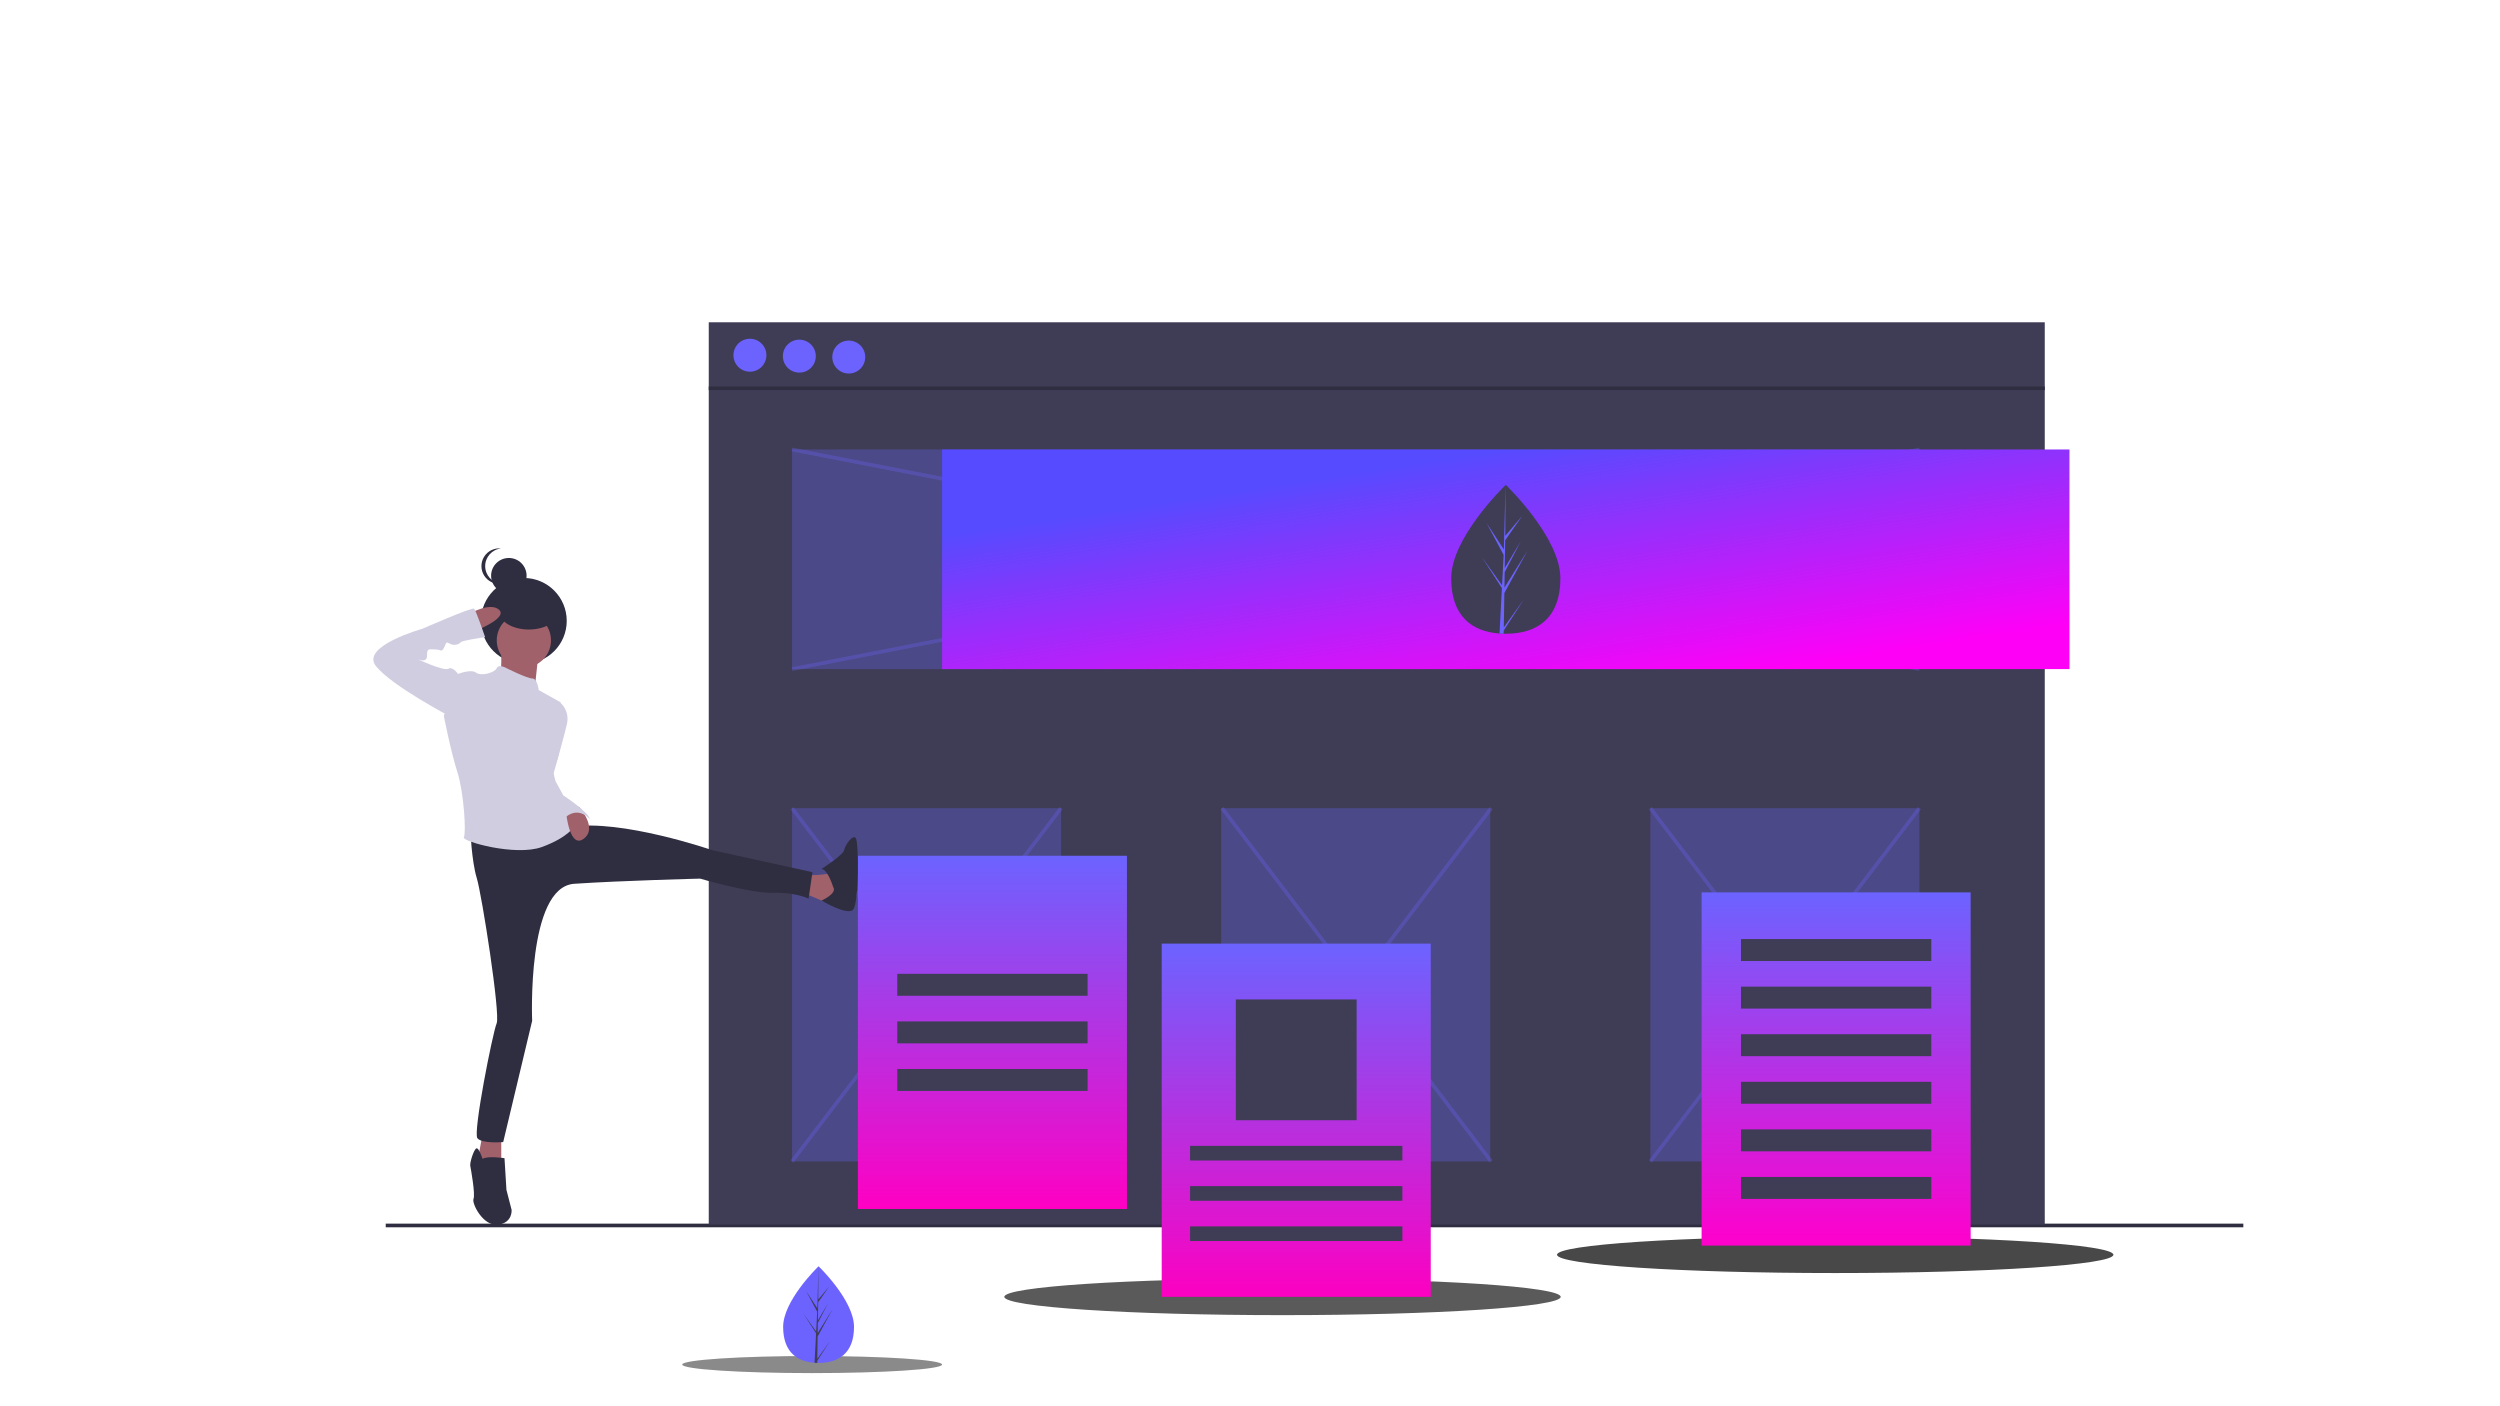
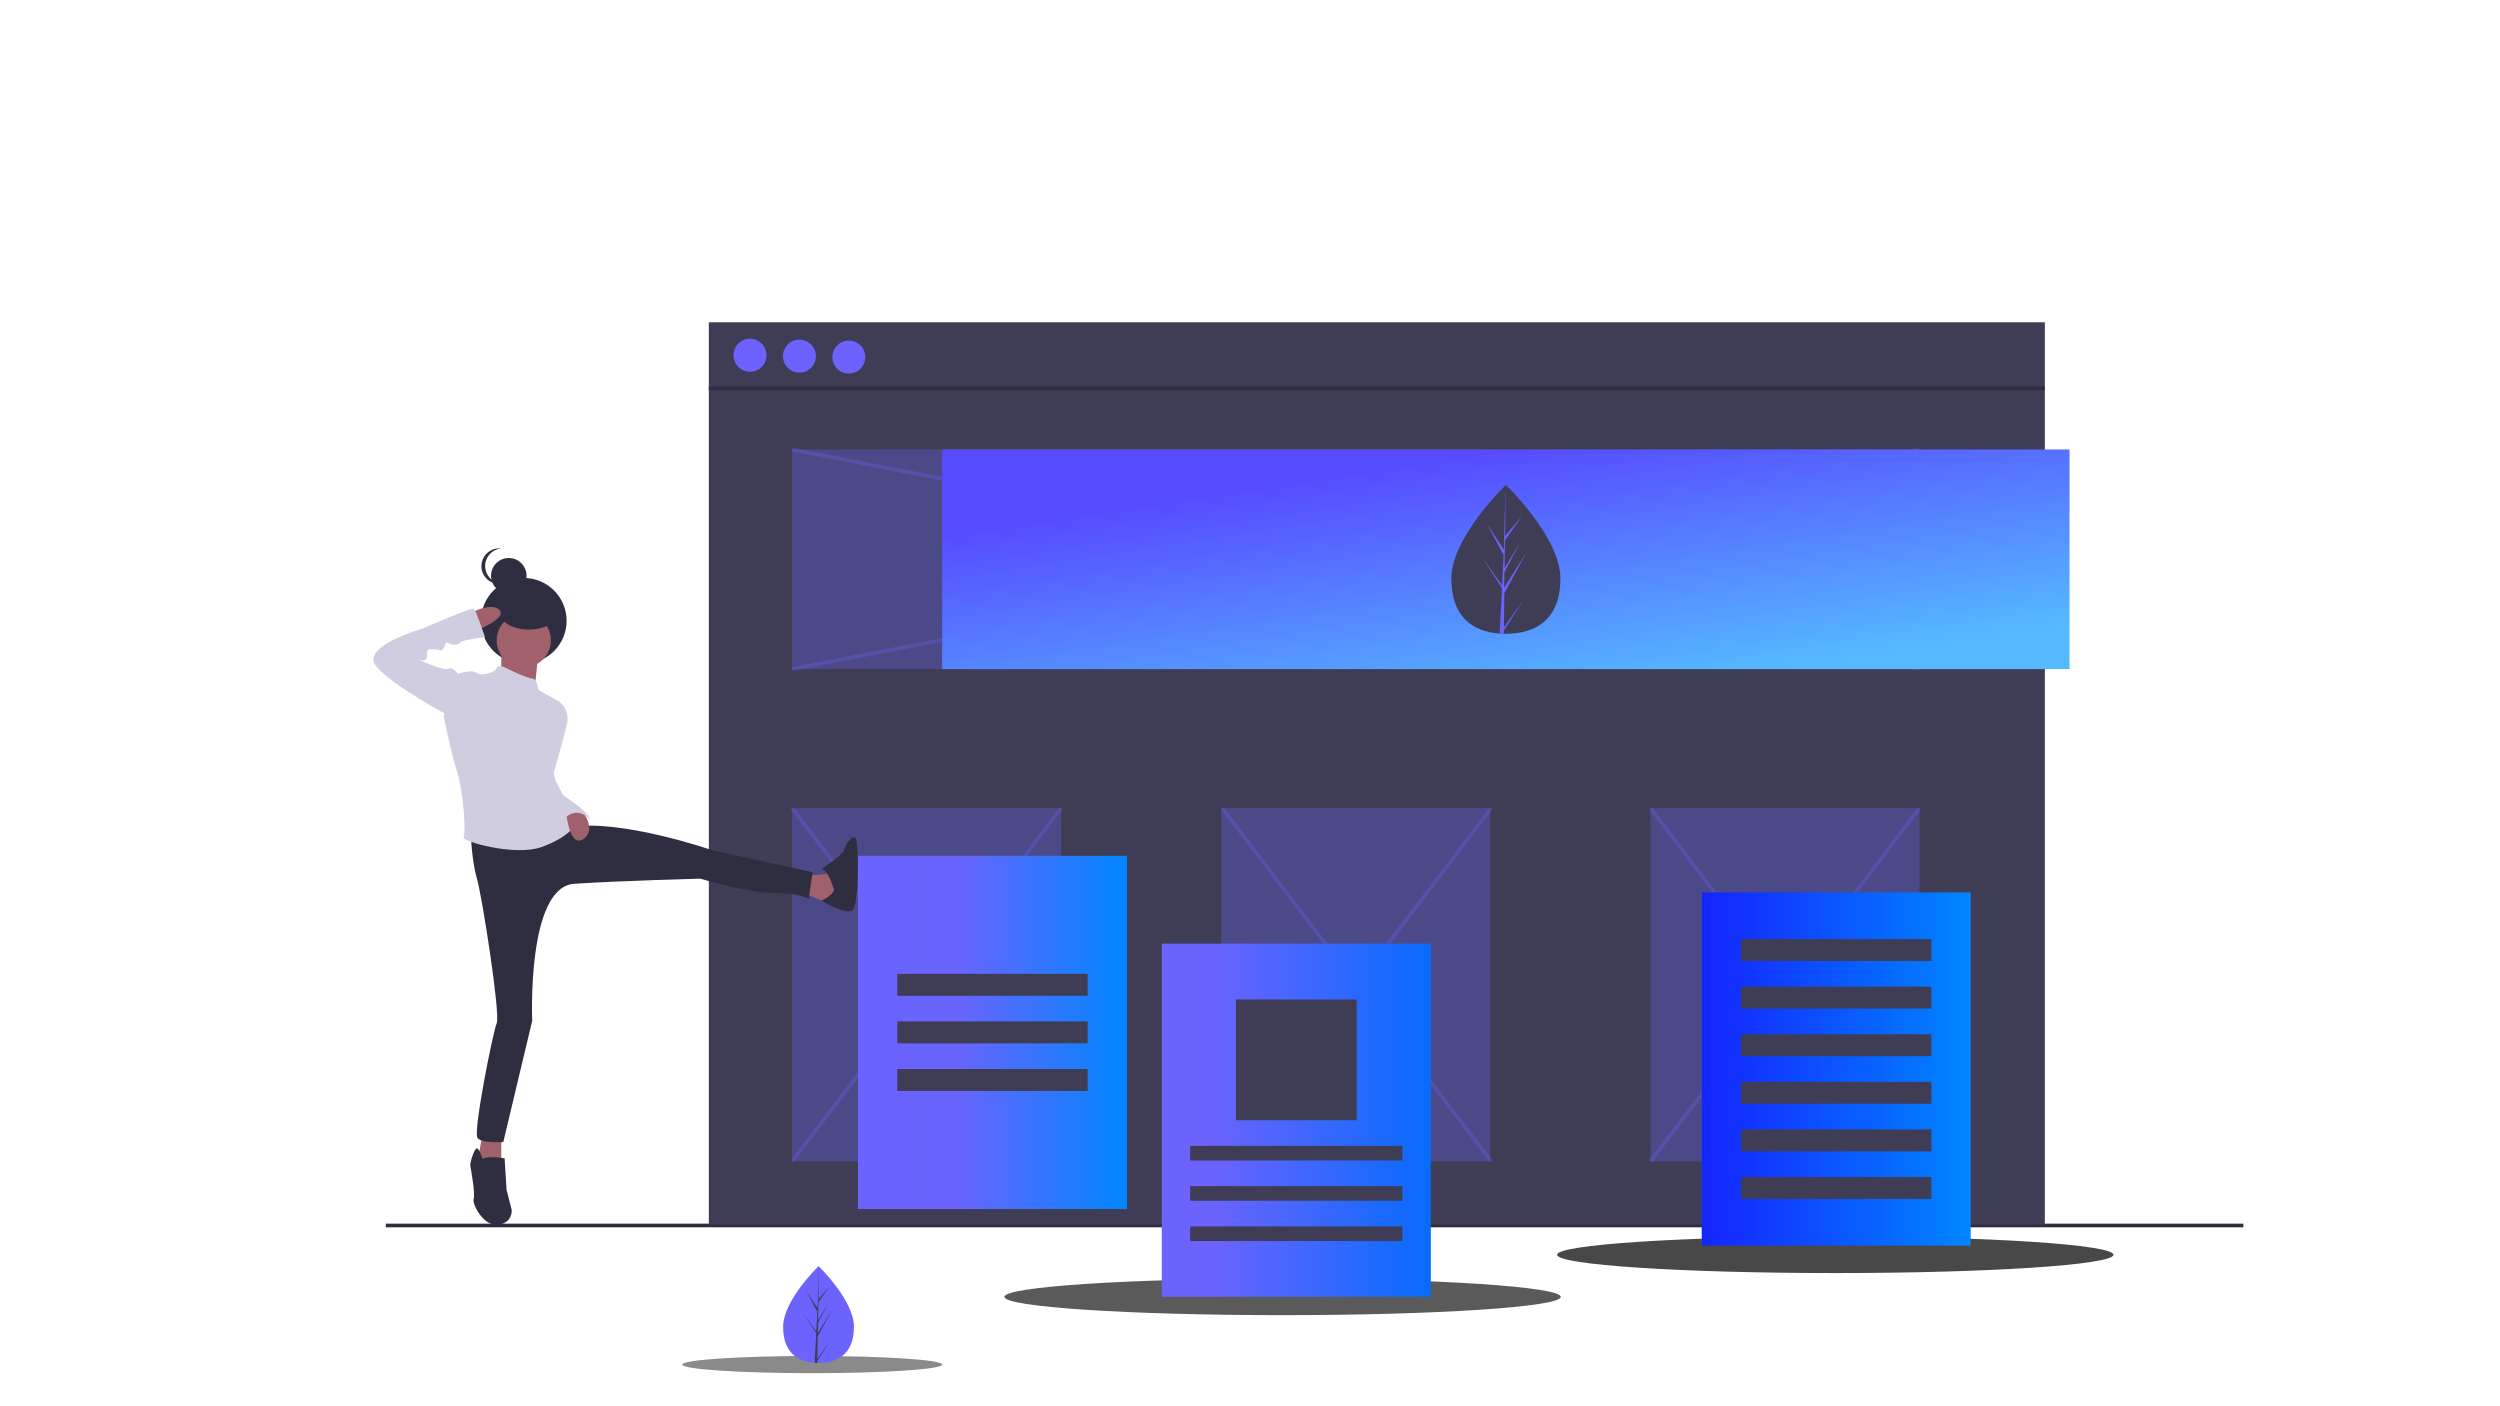
- <svg xmlns="http://www.w3.org/2000/svg" width="1366" height="768" viewBox="0 0 1366 768">
-   <defs>
-     <linearGradient id="linear-gradient" x1="0.5" x2="1.078" y2="0.735" gradientUnits="objectBoundingBox">
-       <stop offset="0" stop-color="#564bff" />
-       <stop offset="1" stop-color="#ff00f7" />
-     </linearGradient>
-     <linearGradient id="linear-gradient-2" x1="0.5" x2="0.5" y2="1" gradientUnits="objectBoundingBox">
-       <stop offset="0" stop-color="#6c63ff" />
-       <stop offset="1" stop-color="#f0c" />
-     </linearGradient>
-     <linearGradient id="linear-gradient-3" x1="0.5" x2="0.5" y2="1" gradientUnits="objectBoundingBox">
-       <stop offset="0" stop-color="#6c63ff" />
-       <stop offset="1" stop-color="#ff00c3" />
-     </linearGradient>
-     <linearGradient id="linear-gradient-4" x1="0.5" x2="0.5" y2="1" gradientUnits="objectBoundingBox">
-       <stop offset="0" stop-color="#6c63ff" />
-       <stop offset="1" stop-color="#fd00c1" />
-     </linearGradient>
-     <clipPath id="clip-landing">
-       <rect width="1366" height="768" />
+ <svg xmlns="http://www.w3.org/2000/svg" xmlns:xlink="http://www.w3.org/1999/xlink" version="1.1" id="Layer_1" x="0px" y="0px" viewBox="0 0 1366 768" style="enable-background:new 0 0 1366 768;" xml:space="preserve">
+   <style type="text/css">
+ 	.st0{clip-path:url(#SVGID_2_);}
+ 	.st1{fill:#5A5A5A;}
+ 	.st2{fill:#8A8A8A;}
+ 	.st3{fill:#484848;}
+ 	.st4{fill:none;stroke:#2F2E41;stroke-width:2;stroke-miterlimit:10;}
+ 	.st5{fill:#3F3D56;}
+ 	.st6{fill:#6C63FF;}
+ 	.st7{opacity:0.3;fill:#6C63FF;enable-background:new    ;}
+ 	.st8{opacity:0.3;fill:none;stroke:#6C63FF;stroke-width:2;stroke-miterlimit:10;enable-background:new    ;}
+ 	.st9{fill:url(#Rectangle_6_1_);}
+ 	.st10{fill:url(#Rectangle_7_1_);}
+ 	.st11{fill:url(#Rectangle_14_1_);}
+ 	.st12{fill:#2F2E41;}
+ 	.st13{fill:#A0616A;}
+ 	.st14{fill:#D0CDE1;}
+ 	.st15{fill:url(#Rectangle_18_1_);}
+ </style>
+   <g>
+     <defs>
+       <rect id="SVGID_1_" width="1366" height="768" />
+     </defs>
+     <clipPath id="SVGID_2_">
+       <use xlink:href="#SVGID_1_" style="overflow:visible;" />
    </clipPath>
-   </defs>
-   <g id="landing" clip-path="url(#clip-landing)">
-     <g id="Group_1" data-name="Group 1" transform="translate(204)">
-       <ellipse id="Ellipse_2" data-name="Ellipse 2" cx="152" cy="10" rx="152" ry="10" transform="translate(344.759 698.593)" fill="#5a5a5a" />
-       <ellipse id="Ellipse_3" data-name="Ellipse 3" cx="71" cy="4.671" rx="71" ry="4.671" transform="translate(168.759 740.922)" fill="#8a8a8a" />
-       <ellipse id="Ellipse_4" data-name="Ellipse 4" cx="152" cy="10" rx="152" ry="10" transform="translate(646.759 675.593)" fill="#484848" />
-       <line id="Line_1" data-name="Line 1" x2="1015.001" transform="translate(6.759 669.593)" fill="none" stroke="#2f2e41" stroke-miterlimit="10" stroke-width="2" />
-       <rect id="Rectangle_1" data-name="Rectangle 1" width="730" height="493" transform="translate(183.259 176.093)" fill="#3f3d56" />
-       <line id="Line_2" data-name="Line 2" x2="730" transform="translate(183.259 212.152)" fill="none" stroke="#2f2e41" stroke-miterlimit="10" stroke-width="2" />
-       <circle id="Ellipse_5" data-name="Ellipse 5" cx="9" cy="9" r="9" transform="translate(196.759 185.093)" fill="#6c63ff" />
-       <circle id="Ellipse_6" data-name="Ellipse 6" cx="9" cy="9" r="9" transform="translate(223.759 185.593)" fill="#6c63ff" />
-       <circle id="Ellipse_7" data-name="Ellipse 7" cx="9" cy="9" r="9" transform="translate(250.759 186.093)" fill="#6c63ff" />
-       <rect id="Rectangle_2" data-name="Rectangle 2" width="616" height="120" transform="translate(228.759 245.593)" fill="#6c63ff" opacity="0.3" />
-       <line id="Line_3" data-name="Line 3" y1="120" x2="616" transform="translate(228.759 245.593)" fill="none" stroke="#6c63ff" stroke-miterlimit="10" stroke-width="2" opacity="0.3" />
-       <line id="Line_4" data-name="Line 4" x1="616" y1="120" transform="translate(228.759 245.593)" fill="none" stroke="#6c63ff" stroke-miterlimit="10" stroke-width="2" opacity="0.3" />
-       <rect id="Rectangle_3" data-name="Rectangle 3" width="147" height="193" transform="translate(228.759 441.593)" fill="#6c63ff" opacity="0.3" />
-       <rect id="Rectangle_4" data-name="Rectangle 4" width="147" height="193" transform="translate(697.759 441.593)" fill="#6c63ff" opacity="0.3" />
-       <rect id="Rectangle_5" data-name="Rectangle 5" width="147" height="193" transform="translate(463.259 441.593)" fill="#6c63ff" opacity="0.3" />
-       <line id="Line_5" data-name="Line 5" x2="147" y2="193" transform="translate(228.759 441.593)" fill="none" stroke="#6c63ff" stroke-miterlimit="10" stroke-width="2" opacity="0.3" />
-       <line id="Line_6" data-name="Line 6" x1="147" y2="193" transform="translate(228.759 441.593)" fill="none" stroke="#6c63ff" stroke-miterlimit="10" stroke-width="2" opacity="0.3" />
-       <line id="Line_7" data-name="Line 7" x2="147" y2="193" transform="translate(463.759 441.593)" fill="none" stroke="#6c63ff" stroke-miterlimit="10" stroke-width="2" opacity="0.3" />
-       <line id="Line_8" data-name="Line 8" x1="147" y2="193" transform="translate(463.759 441.593)" fill="none" stroke="#6c63ff" stroke-miterlimit="10" stroke-width="2" opacity="0.3" />
-       <line id="Line_9" data-name="Line 9" x2="147" y2="193" transform="translate(697.759 441.593)" fill="none" stroke="#6c63ff" stroke-miterlimit="10" stroke-width="2" opacity="0.3" />
-       <line id="Line_10" data-name="Line 10" x1="147" y2="193" transform="translate(697.759 441.593)" fill="none" stroke="#6c63ff" stroke-miterlimit="10" stroke-width="2" opacity="0.3" />
-       <rect id="Rectangle_6" data-name="Rectangle 6" width="616" height="120" transform="translate(310.759 245.593)" fill="url(#linear-gradient)" />
-       <rect id="Rectangle_7" data-name="Rectangle 7" width="147" height="193" transform="translate(725.759 487.593)" fill="url(#linear-gradient-2)" />
-       <rect id="Rectangle_8" data-name="Rectangle 8" width="104" height="12" transform="translate(747.259 513.093)" fill="#3f3d56" />
-       <rect id="Rectangle_9" data-name="Rectangle 9" width="104" height="12" transform="translate(747.259 539.093)" fill="#3f3d56" />
-       <rect id="Rectangle_10" data-name="Rectangle 10" width="104" height="12" transform="translate(747.259 565.093)" fill="#3f3d56" />
-       <rect id="Rectangle_11" data-name="Rectangle 11" width="104" height="12" transform="translate(747.259 591.093)" fill="#3f3d56" />
-       <rect id="Rectangle_12" data-name="Rectangle 12" width="104" height="12" transform="translate(747.259 617.093)" fill="#3f3d56" />
-       <rect id="Rectangle_13" data-name="Rectangle 13" width="104" height="12" transform="translate(747.259 643.093)" fill="#3f3d56" />
-       <rect id="Rectangle_14" data-name="Rectangle 14" width="147" height="193" transform="translate(264.759 467.593)" fill="url(#linear-gradient-3)" />
-       <rect id="Rectangle_15" data-name="Rectangle 15" width="104" height="12" transform="translate(286.259 532.093)" fill="#3f3d56" />
-       <rect id="Rectangle_16" data-name="Rectangle 16" width="104" height="12" transform="translate(286.259 558.093)" fill="#3f3d56" />
-       <rect id="Rectangle_17" data-name="Rectangle 17" width="104" height="12" transform="translate(286.259 584.093)" fill="#3f3d56" />
-       <path id="Path_2" data-name="Path 2" d="M737.714,390.83c0,22.469-13.356,30.314-29.834,30.314q-.573,0-1.143-.013c-.763-.016-1.52-.053-2.267-.1-14.871-1.052-26.424-9.3-26.424-30.2,0-21.625,27.635-48.912,29.71-50.932l0,0,.12-.116S737.714,368.362,737.714,390.83Z" transform="translate(-89.12 -74.868)" fill="#3f3d56" />
-       <path id="Path_3" data-name="Path 3" d="M706.793,417.707,717.7,402.46l-10.94,16.921-.029,1.75c-.763-.016-1.52-.053-2.267-.1l1.176-22.479-.009-.174.02-.033.111-2.123L694.8,379.255l11,15.371.025.451.889-16.985-9.388-17.528,9.5,14.547.925-35.212,0-.12v.116l-.154,27.767,9.347-11.008-9.385,13.4-.247,15.207,8.727-14.594L707.283,387.5l-.138,8.454,12.669-20.313L707.1,398.9Z" transform="translate(-89.12 -74.868)" fill="#6c63ff" />
-       <circle id="Ellipse_8" data-name="Ellipse 8" cx="23.433" cy="23.433" r="23.433" transform="translate(58.798 315.806)" fill="#2f2e41" />
-       <path id="Path_4" data-name="Path 4" d="M159.014,429.707s.353,14.464-1.058,14.817,19.4,6,19.4,6l2.117-19.756Z" transform="translate(-89.12 -74.868)" fill="#a0616a" />
-       <path id="Path_5" data-name="Path 5" d="M323.413,553.183s15.523,0,15.875-1.764,3.528,14.464,3.528,14.464L336.466,568s-11.995-5.292-13.053-5.292S323.413,553.183,323.413,553.183Z" transform="translate(-89.12 -74.868)" fill="#a0616a" />
-       <path id="Path_6" data-name="Path 6" d="M340.347,559.533s-2.822-9.525-6.35-9.878c0,0,11.995-7.761,12.348-10.231s4.586-8.82,6.35-6.7,1.764,35.632-1.411,39.159S334,566.922,334,566.922,342.817,563.061,340.347,559.533Z" transform="translate(-89.12 -74.868)" fill="#2f2e41" />
-       <path id="Path_7" data-name="Path 7" d="M59.663,619.783l-2.822,15.17,13.053,2.117V619.783Z" fill="#a0616a" />
-       <path id="Path_8" data-name="Path 8" d="M148.783,708.057s-2.117-6.7-3.528-5.645-3.528,7.761-3.175,9.525,2.822,15.523,1.764,17.992,5.292,15.17,13.406,14.112,7.409-8.114,7.409-8.114l-2.822-10.936L160.778,707.7S151.6,706.293,148.783,708.057Z" transform="translate(-89.12 -74.868)" fill="#2f2e41" />
-       <circle id="Ellipse_9" data-name="Ellipse 9" cx="9.696" cy="9.696" r="9.696" transform="translate(64.338 304.88)" fill="#2f2e41" />
-       <path id="Path_9" data-name="Path 9" d="M150.226,384.192a9.7,9.7,0,0,1,8.686-9.644,9.7,9.7,0,1,0,0,19.288,9.7,9.7,0,0,1-8.686-9.644Z" transform="translate(-89.12 -74.868)" fill="#2f2e41" />
-       <circle id="Ellipse_10" data-name="Ellipse 10" cx="14.817" cy="14.817" r="14.817" transform="translate(67.424 335.083)" fill="#a0616a" />
-       <path id="Path_10" data-name="Path 10" d="M142.08,527.782s.706,17.639,3.528,26.812,13,74.5,10.881,79.436-13,59.563-10.528,62.738,14.111,2.117,14.111,2.117l15.82-66.266s-3.119-73.086,22.987-74.849,68.794-2.822,68.794-2.822,27.517,8.114,39.865,7.761,19.4,3.175,19.4,3.175l2.117-14.464-54.682-11.995s-50.1-17.287-77.613-12.7S142.08,527.782,142.08,527.782Z" transform="translate(-89.12 -74.868)" fill="#2f2e41" />
-       <path id="Path_11" data-name="Path 11" d="M161.836,439.938s-4.233-2.47-5.292,0-8.467,4.586-11.289,2.47-9.878.706-9.878.706l-7.761,22.931s3.881,19.756,7.409,30.693,4.939,33.515,3.528,35.632,28.223,10.584,42.687,5.292,17.64-11.289,17.64-11.289S183,503.793,188.3,493.209s1.058-22.578,1.058-22.578l2.117-11.995-11.995-6.7s-.706-6.35-3.528-6.35S161.836,439.938,161.836,439.938Z" transform="translate(-89.12 -74.868)" fill="#d0cde1" />
-       <path id="Path_12" data-name="Path 12" d="M186.179,458.988h5.292A11.843,11.843,0,0,1,195,469.924c-1.411,6.7-7.775,28.925-7.775,28.925l-5.278-13.755Z" transform="translate(-89.12 -74.868)" fill="#d0cde1" />
-       <path id="Path_13" data-name="Path 13" d="M201.375,515.644s10.558,11.432,2.8,17.43-9.674-13.759-9.674-13.759Z" transform="translate(-89.12 -74.868)" fill="#a0616a" />
-       <path id="Path_14" data-name="Path 14" d="M186.179,491.8l2.47,9.878,4.233,7.761s14.464,9.525,14.464,13.053c0,0-6.35-8.114-14.464,0l-7.232-17.463Z" transform="translate(-89.12 -74.868)" fill="#d0cde1" />
-       <ellipse id="Ellipse_11" data-name="Ellipse 11" cx="16.16" cy="9.696" rx="16.16" ry="9.696" transform="translate(68.797 324.575)" fill="#2f2e41" />
-       <path id="Path_15" data-name="Path 15" d="M142.08,409.951s11.289-6.35,15.876-1.764S144.2,419.829,144.2,419.829Z" transform="translate(-89.12 -74.868)" fill="#a0616a" />
-       <path id="Path_16" data-name="Path 16" d="M137.847,444.877l-2.47-1.764s-2.822-4.233-5.292-2.822S113.152,435,113.152,435s5.292,2.47,5.292-1.764.706-3.528,4.233-3.528,3.528,1.764,4.939-.706.706-3.881,3.175-2.47,5.292.353,6-.706S150.195,423,150.195,423s-4.939-14.464-6-15.523-28.223,10.936-28.223,10.936-34.22,9.525-25.4,20.462,40.57,27.517,40.57,27.517Z" transform="translate(-89.12 -74.868)" fill="#d0cde1" />
-       <rect id="Rectangle_18" data-name="Rectangle 18" width="147" height="193" transform="translate(430.759 515.593)" fill="url(#linear-gradient-4)" />
-       <rect id="Rectangle_19" data-name="Rectangle 19" width="66" height="66" transform="translate(471.259 546.093)" fill="#3f3d56" />
-       <rect id="Rectangle_20" data-name="Rectangle 20" width="116" height="8" transform="translate(446.259 626.093)" fill="#3f3d56" />
-       <rect id="Rectangle_21" data-name="Rectangle 21" width="116" height="8" transform="translate(446.259 648.093)" fill="#3f3d56" />
-       <rect id="Rectangle_22" data-name="Rectangle 22" width="116" height="8" transform="translate(446.259 670.093)" fill="#3f3d56" />
-       <path id="Path_17" data-name="Path 17" d="M351.753,799.894c0,14.581-8.668,19.672-19.361,19.672q-.372,0-.742-.008c-.5-.011-.986-.034-1.471-.067-9.65-.683-17.148-6.036-17.148-19.6,0-14.034,17.933-31.742,19.28-33.052l0,0,.078-.076S351.753,785.314,351.753,799.894Z" transform="translate(-89.12 -74.868)" fill="#6c63ff" />
-       <path id="Path_18" data-name="Path 18" d="M331.687,817.336l7.081-9.894-7.1,10.981-.019,1.136c-.5-.011-.986-.034-1.471-.067l.763-14.588-.006-.113.013-.021.072-1.378-7.116-11.008,7.139,9.975.017.293.577-11.022-6.093-11.375,6.167,9.44.6-22.851,0-.078v.076l-.1,18.019,6.065-7.144-6.09,8.7-.16,9.868,5.663-9.471-5.687,10.923-.09,5.486,8.222-13.182-8.253,15.1Z" transform="translate(-89.12 -74.868)" fill="#3f3d56" />
+     <g id="landing" class="st0">
+       <g id="Group_1" transform="translate(204)">
+         <ellipse id="Ellipse_2" class="st1" cx="496.8" cy="708.6" rx="152" ry="10" />
+         <ellipse id="Ellipse_3" class="st2" cx="239.8" cy="745.6" rx="71" ry="4.7" />
+         <ellipse id="Ellipse_4" class="st3" cx="798.8" cy="685.6" rx="152" ry="10" />
+         <line id="Line_1" class="st4" x1="6.8" y1="669.6" x2="1021.8" y2="669.6" />
+         <rect id="Rectangle_1" x="183.3" y="176.1" class="st5" width="730" height="493" />
+         <line id="Line_2" class="st4" x1="183.3" y1="212.2" x2="913.3" y2="212.2" />
+         <circle id="Ellipse_5" class="st6" cx="205.8" cy="194.1" r="9" />
+         <circle id="Ellipse_6" class="st6" cx="232.8" cy="194.6" r="9" />
+         <circle id="Ellipse_7" class="st6" cx="259.8" cy="195.1" r="9" />
+         <rect id="Rectangle_2" x="228.8" y="245.6" class="st7" width="616" height="120" />
+         <line id="Line_3" class="st8" x1="228.8" y1="365.6" x2="844.8" y2="245.6" />
+         <line id="Line_4" class="st8" x1="844.8" y1="365.6" x2="228.8" y2="245.6" />
+         <rect id="Rectangle_3" x="228.8" y="441.6" class="st7" width="147" height="193" />
+         <rect id="Rectangle_4" x="697.8" y="441.6" class="st7" width="147" height="193" />
+         <rect id="Rectangle_5" x="463.3" y="441.6" class="st7" width="147" height="193" />
+         <line id="Line_5" class="st8" x1="228.8" y1="441.6" x2="375.8" y2="634.6" />
+         <line id="Line_6" class="st8" x1="375.8" y1="441.6" x2="228.8" y2="634.6" />
+         <line id="Line_7" class="st8" x1="463.8" y1="441.6" x2="610.8" y2="634.6" />
+         <line id="Line_8" class="st8" x1="610.8" y1="441.6" x2="463.8" y2="634.6" />
+         <line id="Line_9" class="st8" x1="697.8" y1="441.6" x2="844.8" y2="634.6" />
+         <line id="Line_10" class="st8" x1="844.8" y1="441.6" x2="697.8" y2="634.6" />
+         <linearGradient id="Rectangle_6_1_" gradientUnits="userSpaceOnUse" x1="-203.743" y1="767.809" x2="-203.165" y2="767.074" gradientTransform="matrix(616 0 0 -120 125974.758 92405.594)">
+           <stop offset="0" style="stop-color:#564BFF" />
+           <stop offset="1" style="stop-color:#55B9FF" />
+         </linearGradient>
+         <rect id="Rectangle_6" x="310.8" y="245.6" class="st9" width="616" height="120" />
+         <linearGradient id="Rectangle_7_1_" gradientUnits="userSpaceOnUse" x1="725.759" y1="584.093" x2="872.759" y2="584.093">
+           <stop offset="0" style="stop-color:#0052F7" />
+           <stop offset="0" style="stop-color:#1524FF" />
+           <stop offset="1" style="stop-color:#0086FF" />
+         </linearGradient>
+         <rect id="Rectangle_7" x="725.8" y="487.6" class="st10" width="147" height="193" />
+         <rect id="Rectangle_8" x="747.3" y="513.1" class="st5" width="104" height="12" />
+         <rect id="Rectangle_9" x="747.3" y="539.1" class="st5" width="104" height="12" />
+         <rect id="Rectangle_10" x="747.3" y="565.1" class="st5" width="104" height="12" />
+         <rect id="Rectangle_11" x="747.3" y="591.1" class="st5" width="104" height="12" />
+         <rect id="Rectangle_12" x="747.3" y="617.1" class="st5" width="104" height="12" />
+         <rect id="Rectangle_13" x="747.3" y="643.1" class="st5" width="104" height="12" />
+         <linearGradient id="Rectangle_14_1_" gradientUnits="userSpaceOnUse" x1="264.759" y1="564.093" x2="411.759" y2="564.093">
+           <stop offset="0" style="stop-color:#6C63FF" />
+           <stop offset="0.371" style="stop-color:#6964FF" />
+           <stop offset="1" style="stop-color:#0086FF" />
+           <stop offset="1" style="stop-color:#FF00C3" />
+         </linearGradient>
+         <rect id="Rectangle_14" x="264.8" y="467.6" class="st11" width="147" height="193" />
+         <rect id="Rectangle_15" x="286.3" y="532.1" class="st5" width="104" height="12" />
+         <rect id="Rectangle_16" x="286.3" y="558.1" class="st5" width="104" height="12" />
+         <rect id="Rectangle_17" x="286.3" y="584.1" class="st5" width="104" height="12" />
+         <path id="Path_2" class="st5" d="M648.6,316c0,22.5-13.4,30.3-29.8,30.3c-0.4,0-0.8,0-1.1,0c-0.8,0-1.5-0.1-2.3-0.1     c-14.9-1.1-26.4-9.3-26.4-30.2c0-21.6,27.6-48.9,29.7-50.9l0,0l0.1-0.1C618.8,264.9,648.6,293.5,648.6,316z" />
+         <path id="Path_3" class="st6" d="M617.7,342.8l10.9-15.2l-10.9,16.9l0,1.8c-0.8,0-1.5-0.1-2.3-0.1l1.2-22.5l0-0.2l0,0l0.1-2.1     l-11-17l11,15.4l0,0.5l0.9-17l-9.4-17.5l9.5,14.5l0.9-35.2v-0.1v0.1l-0.2,27.8l9.3-11l-9.4,13.4l-0.2,15.2l8.7-14.6l-8.8,16.8     l-0.1,8.5l12.7-20.3L618,324L617.7,342.8z" />
+         <circle id="Ellipse_8" class="st12" cx="82.2" cy="339.2" r="23.4" />
+         <path id="Path_4" class="st13" d="M69.9,354.8c0,0,0.4,14.5-1.1,14.8c-1.4,0.4,19.4,6,19.4,6l2.1-19.8L69.9,354.8z" />
+         <path id="Path_5" class="st13" d="M234.3,478.3c0,0,15.5,0,15.9-1.8s3.5,14.5,3.5,14.5l-6.4,2.1c0,0-12-5.3-13.1-5.3     S234.3,478.3,234.3,478.3z" />
+         <path id="Path_6" class="st12" d="M251.2,484.7c0,0-2.8-9.5-6.4-9.9c0,0,12-7.8,12.3-10.2s4.6-8.8,6.4-6.7s1.8,35.6-1.4,39.2     s-17.3-5-17.3-5S253.7,488.2,251.2,484.7z" />
+         <path id="Path_7" class="st13" d="M59.7,619.8L56.8,635l13.1,2.1v-17.3H59.7z" />
+         <path id="Path_8" class="st12" d="M59.7,633.2c0,0-2.1-6.7-3.5-5.6s-3.5,7.8-3.2,9.5s2.8,15.5,1.8,18s5.3,15.2,13.4,14.1     s7.4-8.1,7.4-8.1l-2.8-10.9l-1.1-17.3C71.7,632.8,62.5,631.4,59.7,633.2z" />
+         <circle id="Ellipse_9" class="st12" cx="74" cy="314.6" r="9.7" />
+         <path id="Path_9" class="st12" d="M61.1,309.3c0-5,3.7-9.1,8.7-9.6c-5.3-0.6-10.1,3.3-10.7,8.6c-0.6,5.3,3.3,10.1,8.6,10.7     c0.7,0.1,1.4,0.1,2.1,0C64.9,318.4,61.1,314.3,61.1,309.3L61.1,309.3z" />
+         <circle id="Ellipse_10" class="st13" cx="82.2" cy="349.9" r="14.8" />
+         <path id="Path_10" class="st12" d="M53,452.9c0,0,0.7,17.6,3.5,26.8s13,74.5,10.9,79.4s-13,59.6-10.5,62.7S71,624,71,624     l15.8-66.3c0,0-3.1-73.1,23-74.8s68.8-2.8,68.8-2.8s27.5,8.1,39.9,7.8s19.4,3.2,19.4,3.2l2.1-14.5l-54.7-12     c0,0-50.1-17.3-77.6-12.7S53,452.9,53,452.9z" />
+         <path id="Path_11" class="st14" d="M72.7,365.1c0,0-4.2-2.5-5.3,0c-1.1,2.5-8.5,4.6-11.3,2.5c-2.8-2.1-9.9,0.7-9.9,0.7l-7.8,22.9     c0,0,3.9,19.8,7.4,30.7c3.5,10.9,4.9,33.5,3.5,35.6s28.2,10.6,42.7,5.3s17.6-11.3,17.6-11.3s-15.9-22.6-10.6-33.2     s1.1-22.6,1.1-22.6l2.1-12l-12-6.7c0,0-0.7-6.3-3.5-6.3S72.7,365.1,72.7,365.1z" />
+         <path id="Path_12" class="st14" d="M97.1,384.1h5.3c3,2.8,4.3,6.9,3.5,10.9c-1.4,6.7-7.8,28.9-7.8,28.9l-5.3-13.8L97.1,384.1z" />
+         <path id="Path_13" class="st13" d="M112.3,440.8c0,0,10.6,11.4,2.8,17.4s-9.7-13.8-9.7-13.8L112.3,440.8z" />
+         <path id="Path_14" class="st14" d="M97.1,416.9l2.5,9.9l4.2,7.8c0,0,14.5,9.5,14.5,13.1c0,0-6.4-8.1-14.5,0l-7.2-17.5L97.1,416.9     z" />
+         <ellipse id="Ellipse_11" class="st12" cx="85" cy="334.3" rx="16.2" ry="9.7" />
+         <path id="Path_15" class="st13" d="M53,335.1c0,0,11.3-6.4,15.9-1.8S55.1,345,55.1,345L53,335.1z" />
+         <path id="Path_16" class="st14" d="M48.7,370l-2.5-1.8c0,0-2.8-4.2-5.3-2.8S24,360.1,24,360.1s5.3,2.5,5.3-1.8s0.7-3.5,4.2-3.5     s3.5,1.8,4.9-0.7c1.4-2.5,0.7-3.9,3.2-2.5s5.3,0.4,6-0.7c0.7-1.1,13.4-2.8,13.4-2.8s-4.9-14.5-6-15.5s-28.2,10.9-28.2,10.9     S-7.4,353.1,1.5,364S42,391.5,42,391.5L48.7,370z" />
+         <linearGradient id="Rectangle_18_1_" gradientUnits="userSpaceOnUse" x1="430.759" y1="612.093" x2="577.759" y2="612.093">
+           <stop offset="0.183" style="stop-color:#6C63FF" />
+           <stop offset="1" style="stop-color:#066BFC" />
+         </linearGradient>
+         <rect id="Rectangle_18" x="430.8" y="515.6" class="st15" width="147" height="193" />
+         <rect id="Rectangle_19" x="471.3" y="546.1" class="st5" width="66" height="66" />
+         <rect id="Rectangle_20" x="446.3" y="626.1" class="st5" width="116" height="8" />
+         <rect id="Rectangle_21" x="446.3" y="648.1" class="st5" width="116" height="8" />
+         <rect id="Rectangle_22" x="446.3" y="670.1" class="st5" width="116" height="8" />
+         <path id="Path_17" class="st6" d="M262.6,725c0,14.6-8.7,19.7-19.4,19.7c-0.2,0-0.5,0-0.7,0c-0.5,0-1,0-1.5-0.1     c-9.6-0.7-17.1-6-17.1-19.6c0-14,17.9-31.7,19.3-33.1l0,0l0.1-0.1C243.3,691.9,262.6,710.4,262.6,725z" />
+         <path id="Path_18" class="st5" d="M242.6,742.5l7.1-9.9l-7.1,11l0,1.1c-0.5,0-1,0-1.5-0.1l0.8-14.6l0-0.1l0,0l0.1-1.4l-7.1-11     l7.1,10l0,0.3l0.6-11l-6.1-11.4l6.2,9.4l0.6-22.9v-0.1v0.1l-0.1,18l6.1-7.1l-6.1,8.7l-0.2,9.9l5.7-9.5l-5.7,10.9l-0.1,5.5     l8.2-13.2l-8.3,15.1L242.6,742.5z" />
+       </g>
    </g>
  </g>
</svg>
